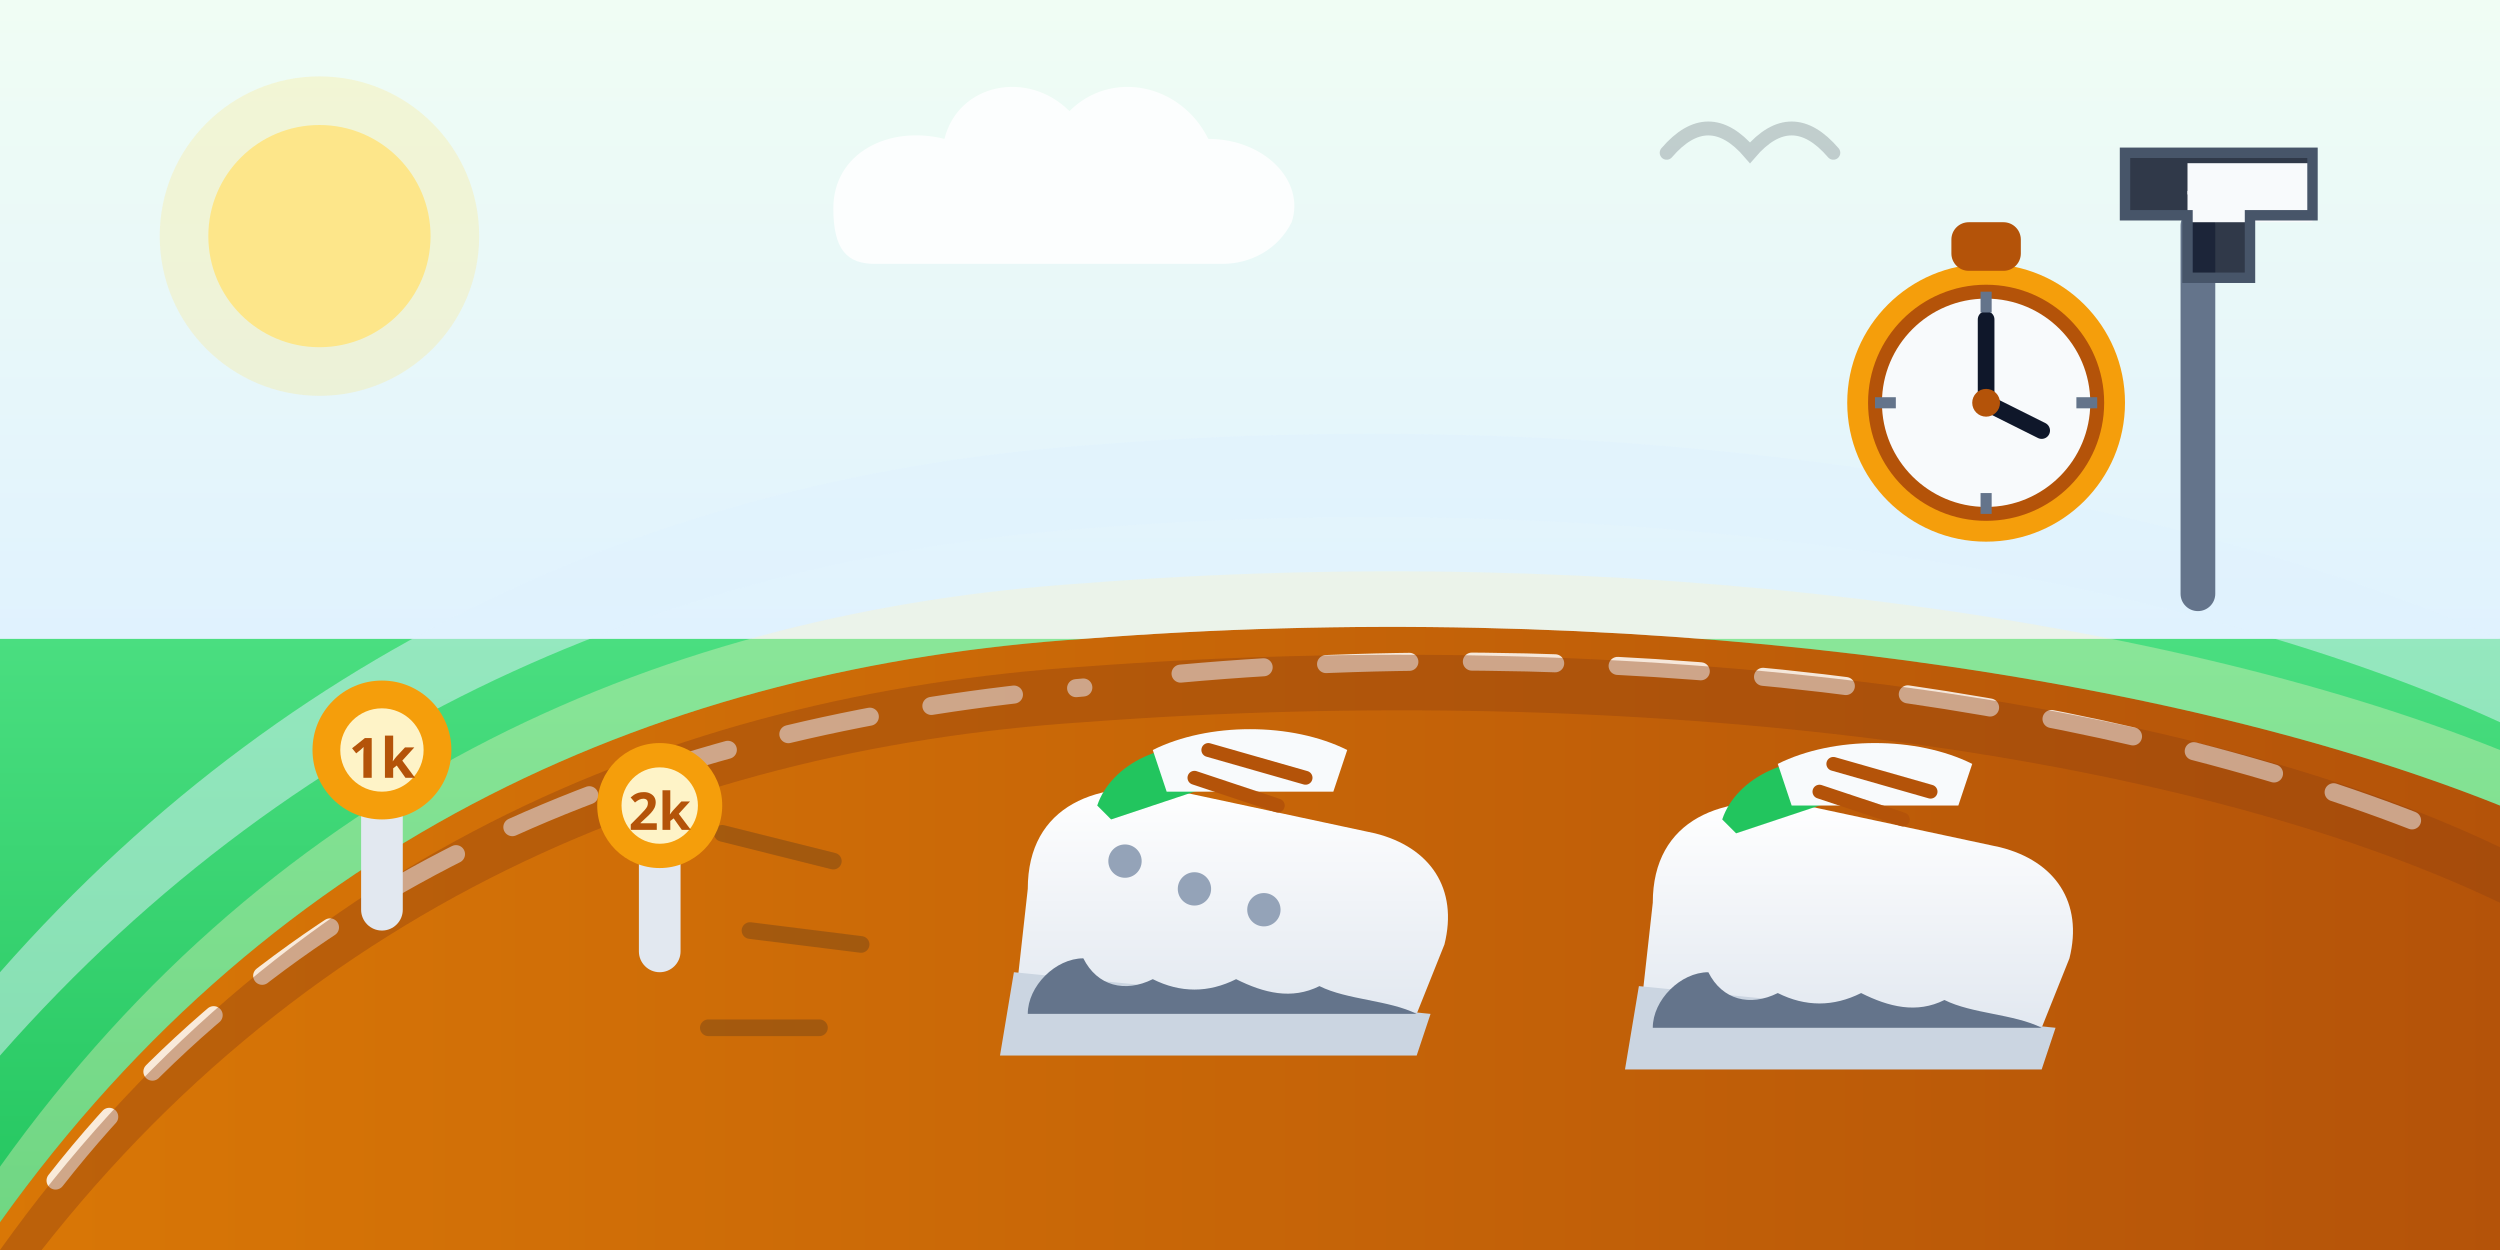
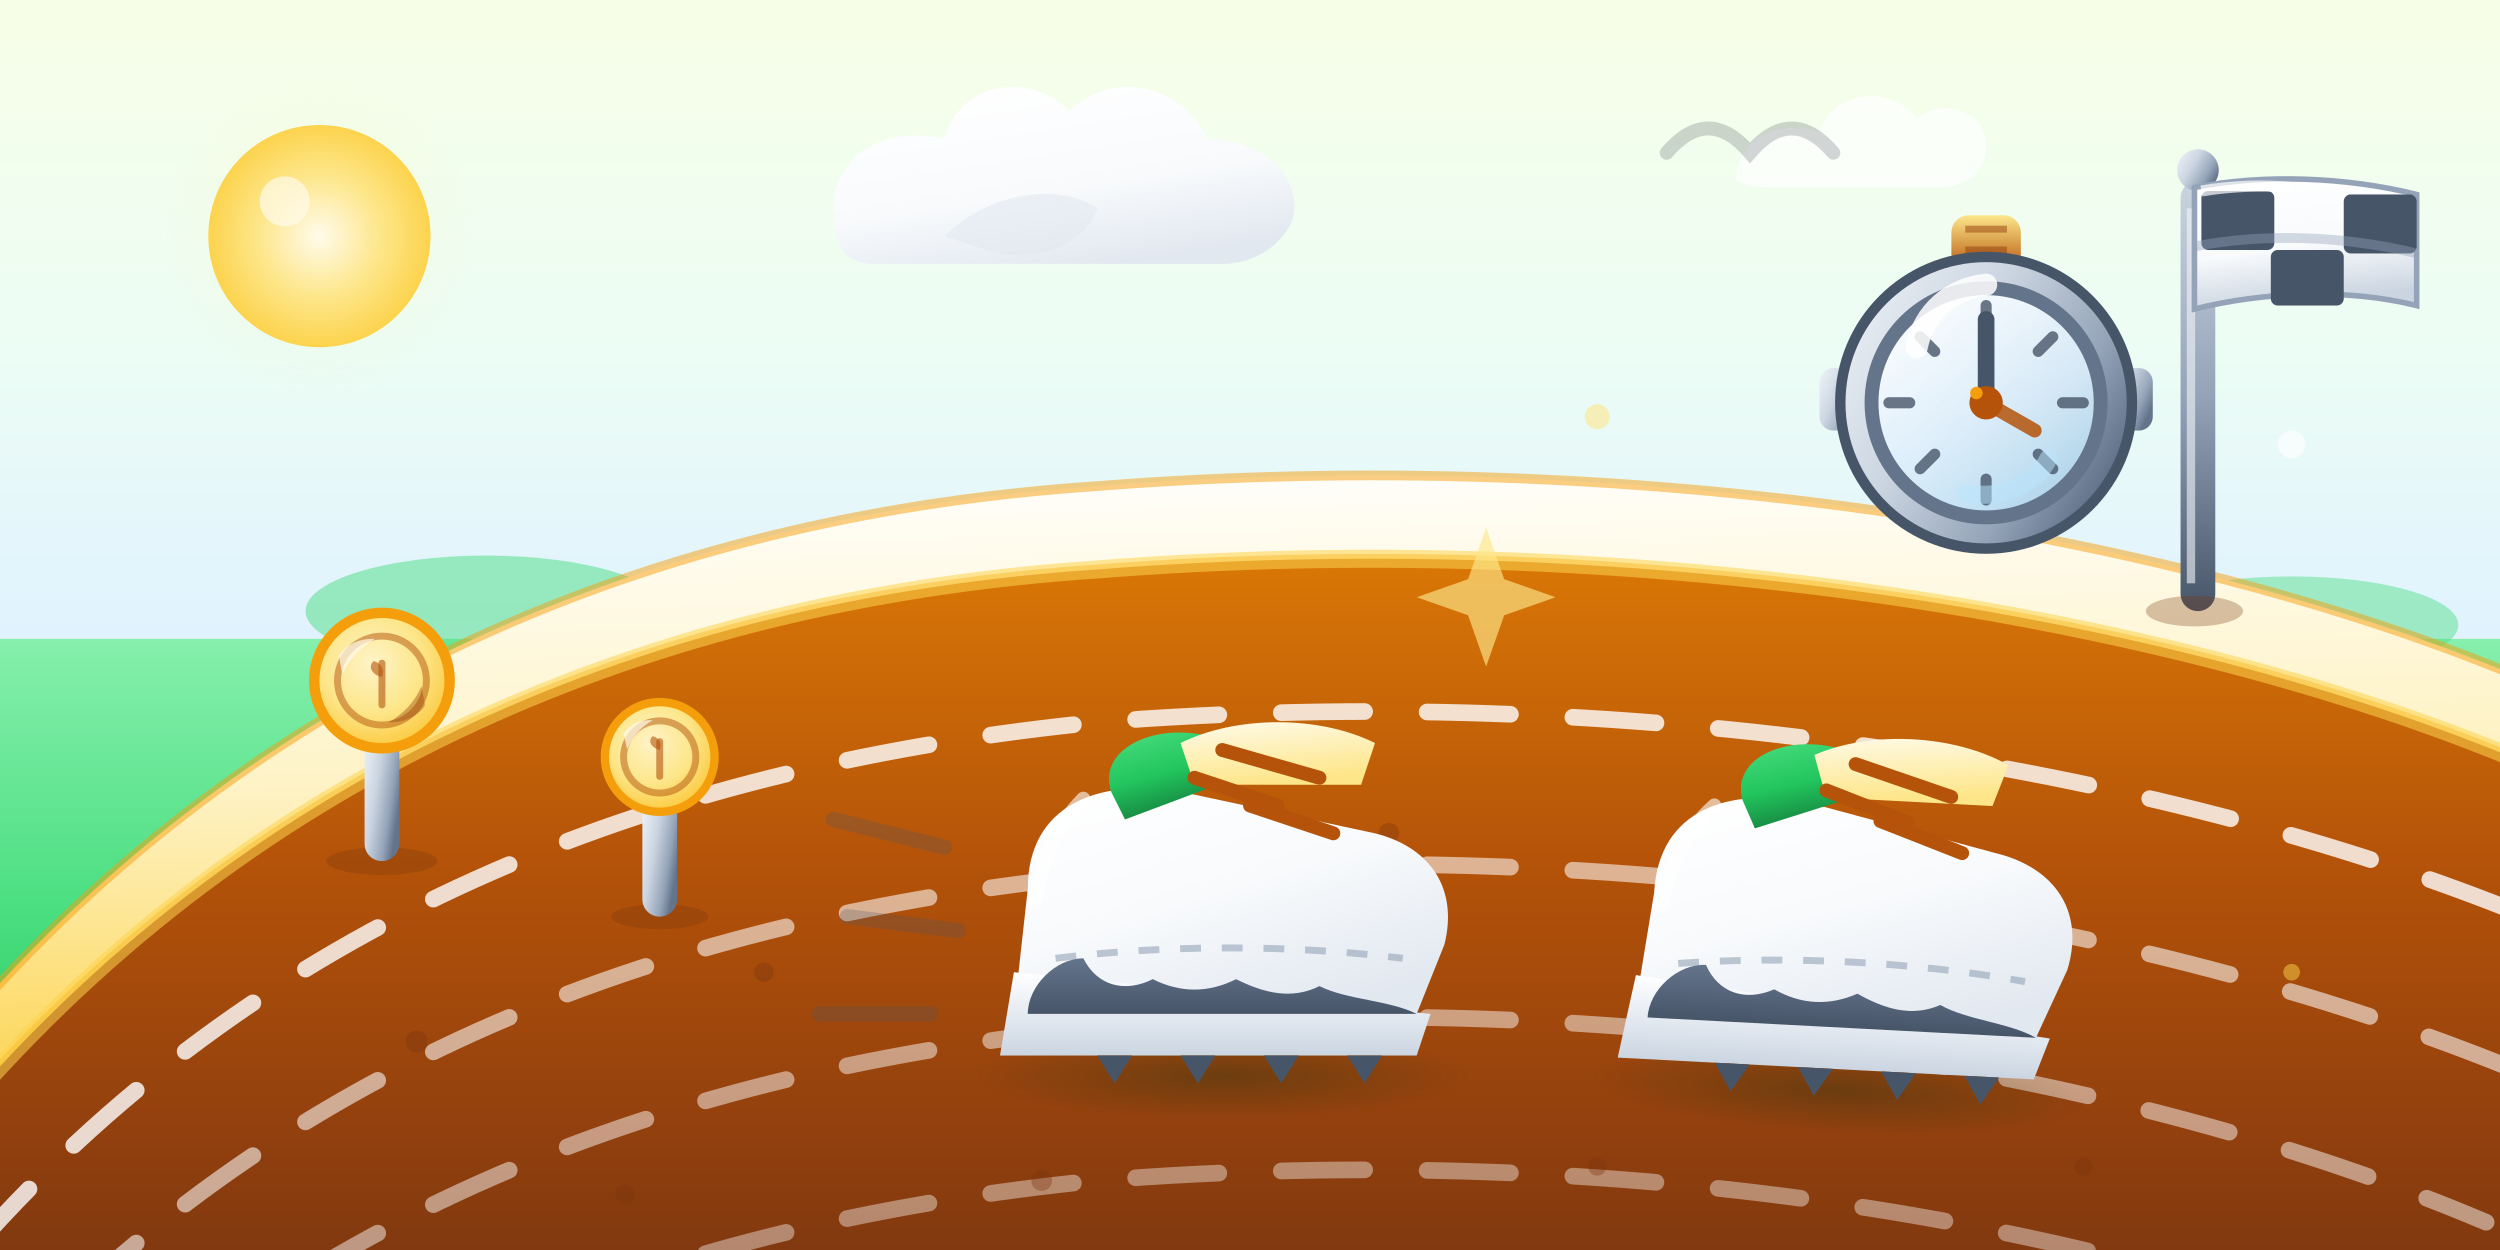
<svg xmlns="http://www.w3.org/2000/svg" viewBox="0 0 360 180" width="360" height="180">
  <defs>
-     <linearGradient id="sky" x1="0" y1="0" x2="0" y2="1">
-       <stop offset="0" stop-color="#F0FDF4" />
+     <linearGradient id="langit" x1="0" y1="0" x2="0" y2="1">
+       <stop offset="0" stop-color="#F7FEE7" />
+       <stop offset=".55" stop-color="#ECFDF5" />
      <stop offset="1" stop-color="#E0F2FE" />
    </linearGradient>
-     <linearGradient id="field" x1="0" y1="0" x2="0" y2="1">
+     <linearGradient id="lapangan" x1="0" y1="0" x2="0" y2="1">
+       <stop offset="0" stop-color="#86EFAC" />
+       <stop offset=".45" stop-color="#4ADE80" />
+       <stop offset=".8" stop-color="#22C55E" />
+       <stop offset="1" stop-color="#16A34A" />
+     </linearGradient>
+     <linearGradient id="tanah" x1="0" y1="0" x2="0" y2="1">
+       <stop offset="0" stop-color="#D97706" />
+       <stop offset=".4" stop-color="#B45309" />
+       <stop offset=".75" stop-color="#92400E" />
+       <stop offset="1" stop-color="#78350F" />
+     </linearGradient>
+     <linearGradient id="trotoar" x1="0" y1="0" x2=".1" y2="1">
+       <stop offset="0" stop-color="#FFFFFF" />
+       <stop offset=".5" stop-color="#FEF3C7" />
+       <stop offset="1" stop-color="#FCD34D" />
+     </linearGradient>
+     <linearGradient id="sepatu" x1=".1" y1="0" x2=".7" y2="1">
+       <stop offset="0" stop-color="#FFFFFF" />
+       <stop offset=".5" stop-color="#F8FAFC" />
+       <stop offset="1" stop-color="#E2E8F0" />
+     </linearGradient>
+     <linearGradient id="ujung" x1="0" y1="0" x2=".4" y2="1">
      <stop offset="0" stop-color="#4ADE80" />
-       <stop offset="1" stop-color="#22C55E" />
-     </linearGradient>
-     <linearGradient id="track" x1="0" y1="0" x2="1" y2="0">
-       <stop offset="0" stop-color="#D97706" />
+       <stop offset=".55" stop-color="#22C55E" />
+       <stop offset="1" stop-color="#15803D" />
+     </linearGradient>
+     <linearGradient id="lidah" x1="0" y1="0" x2=".3" y2="1">
+       <stop offset="0" stop-color="#FFFBEB" />
+       <stop offset="1" stop-color="#FDE68A" />
+     </linearGradient>
+     <linearGradient id="sol" x1="0" y1="0" x2="0" y2="1">
+       <stop offset="0" stop-color="#FFFFFF" />
+       <stop offset=".55" stop-color="#E2E8F0" />
+       <stop offset="1" stop-color="#CBD5E1" />
+     </linearGradient>
+     <linearGradient id="telapak" x1="0" y1="0" x2="0" y2="1">
+       <stop offset="0" stop-color="#64748B" />
+       <stop offset="1" stop-color="#475569" />
+     </linearGradient>
+     <linearGradient id="logam" x1="0" y1="0" x2="1" y2=".6">
+       <stop offset="0" stop-color="#F1F5F9" />
+       <stop offset=".45" stop-color="#CBD5E1" />
+       <stop offset=".8" stop-color="#94A3B8" />
+       <stop offset="1" stop-color="#64748B" />
+     </linearGradient>
+     <linearGradient id="kaca" x1=".2" y1="0" x2=".8" y2="1">
+       <stop offset="0" stop-color="#FFFFFF" stop-opacity=".95" />
+       <stop offset=".55" stop-color="#E0F2FE" stop-opacity=".88" />
+       <stop offset="1" stop-color="#BAE6FD" stop-opacity=".78" />
+     </linearGradient>
+     <linearGradient id="mahkota" x1="0" y1="0" x2="0" y2="1">
+       <stop offset="0" stop-color="#FDE68A" />
      <stop offset="1" stop-color="#B45309" />
    </linearGradient>
-     <linearGradient id="shoe" x1="0" y1="0" x2="0" y2="1">
-       <stop offset="0" stop-color="#FFFFFF" />
+     <linearGradient id="tiang" x1="0" y1="0" x2="0" y2="1">
+       <stop offset="0" stop-color="#CBD5E1" />
+       <stop offset=".5" stop-color="#94A3B8" />
+       <stop offset="1" stop-color="#475569" />
+     </linearGradient>
+     <linearGradient id="kain" x1="0" y1="0" x2=".2" y2="1">
+       <stop offset="0" stop-color="#FFFFFF" />
+       <stop offset=".6" stop-color="#F8FAFC" />
+       <stop offset="1" stop-color="#CBD5E1" />
+     </linearGradient>
+     <linearGradient id="awan" x1=".2" y1="0" x2=".6" y2="1">
+       <stop offset="0" stop-color="#FFFFFF" />
+       <stop offset=".6" stop-color="#F8FAFC" />
      <stop offset="1" stop-color="#E2E8F0" />
    </linearGradient>
+     <radialGradient id="matahari" cx=".5" cy=".5" r=".5">
+       <stop offset="0" stop-color="#FFFBEB" />
+       <stop offset=".55" stop-color="#FDE68A" />
+       <stop offset="1" stop-color="#FCD34D" />
+     </radialGradient>
+     <radialGradient id="halo" cx=".5" cy=".5" r=".5">
+       <stop offset="0" stop-color="#FDE68A" stop-opacity=".5" />
+       <stop offset=".45" stop-color="#FDE68A" stop-opacity=".2" />
+       <stop offset="1" stop-color="#FDE68A" stop-opacity="0" />
+     </radialGradient>
+     <radialGradient id="koin" cx=".42" cy=".36" r=".8">
+       <stop offset="0" stop-color="#FEF3C7" />
+       <stop offset=".5" stop-color="#FDE68A" />
+       <stop offset="1" stop-color="#FBBF24" />
+     </radialGradient>
+     <radialGradient id="bayang" cx=".5" cy=".5" r=".5">
+       <stop offset="0" stop-color="#052E16" stop-opacity=".3" />
+       <stop offset=".62" stop-color="#052E16" stop-opacity=".12" />
+       <stop offset="1" stop-color="#052E16" stop-opacity="0" />
+     </radialGradient>
  </defs>
-   <rect width="360" height="92" fill="url(#sky)" />
-   <rect y="92" width="360" height="88" fill="url(#field)" />
-   <circle cx="46" cy="34" r="16" fill="#FDE68A" />
-   <circle cx="46" cy="34" r="23" fill="#FDE68A" opacity=".3" />
-   <path d="M120 30 C120 22 128 18 136 20 C138 12 148 10 154 16 C160 10 170 12 174 20 C182 20 188 26 186 32 C184 36 180 38 176 38 L126 38 C122 38 120 36 120 30 Z" fill="#FFFFFF" opacity=".85" />
-   <path d="M240 22 q6 -7 12 0 q6 -7 12 0" stroke="#0F172A" stroke-width="2" fill="none" opacity=".2" stroke-linecap="round" />
-   <g>
-     <path d="M0 176 C40 120 96 96 156 92 C232 86 310 96 360 116 L360 180 L0 180 Z" fill="url(#track)" />
-     <path d="M0 152 C44 102 100 80 158 76 C234 70 312 82 360 104 L360 92 C310 70 234 58 158 64 C100 68 44 90 0 140 Z" fill="#E0F2FE" opacity=".5" />
-     <path d="M0 176 C40 120 96 96 156 92 C232 86 310 96 360 116 L360 108 C310 88 232 78 156 84 C96 88 40 112 0 168 Z" fill="#FEF3C7" opacity=".35" />
-     <g stroke="#FFFFFF" stroke-width="2.6" fill="none" opacity=".85" stroke-linecap="round" stroke-dasharray="12 9">
-       <path d="M8 170 C44 124 98 104 156 99" />
-       <path d="M170 97 C236 91 306 101 352 120" />
-     </g>
-     <path d="M0 180 C40 124 96 100 156 96 C236 90 314 100 360 122 L360 130 C314 108 236 98 156 104 C96 108 40 132 0 188 Z" fill="#92400E" opacity=".4" />
-   </g>
-   <g>
-     <path d="M148 128 C148 116 158 112 170 114 L198 120 C206 122 210 128 208 136 L204 146 L146 146 L148 128 Z" fill="url(#shoe)" />
-     <path d="M146 140 L206 146 L204 152 L144 152 Z" fill="#CBD5E1" />
-     <path d="M148 146 C148 142 152 138 156 138 C158 142 162 143 166 141 C170 143 174 143 178 141 C182 143 186 144 190 142 C194 144 200 144 204 146 Z" fill="#64748B" />
-     <path d="M158 116 C160 110 168 106 176 108 L178 112 L160 118 Z" fill="#22C55E" />
-     <path d="M166 108 C174 104 186 104 194 108 L192 114 L168 114 Z" fill="#F8FAFC" />
-     <path d="M172 112 L184 116 M174 108 L188 112" stroke="#B45309" stroke-width="2" stroke-linecap="round" />
-     <circle cx="162" cy="124" r="2.4" fill="#94A3B8" />
-     <circle cx="172" cy="128" r="2.4" fill="#94A3B8" />
-     <circle cx="182" cy="131" r="2.4" fill="#94A3B8" />
-   </g>
-   <g>
-     <path d="M238 130 C238 118 248 114 260 116 L288 122 C296 124 300 130 298 138 L294 148 L236 148 L238 130 Z" fill="url(#shoe)" />
-     <path d="M236 142 L296 148 L294 154 L234 154 Z" fill="#CBD5E1" />
-     <path d="M238 148 C238 144 242 140 246 140 C248 144 252 145 256 143 C260 145 264 145 268 143 C272 145 276 146 280 144 C284 146 290 146 294 148 Z" fill="#64748B" />
-     <path d="M248 118 C250 112 258 108 266 110 L268 114 L250 120 Z" fill="#22C55E" />
-     <path d="M256 110 C264 106 276 106 284 110 L282 116 L258 116 Z" fill="#F8FAFC" />
-     <path d="M262 114 L274 118 M264 110 L278 114" stroke="#B45309" stroke-width="2" stroke-linecap="round" />
-   </g>
-   <g stroke="#0F172A" stroke-width="2.4" stroke-linecap="round" opacity=".22">
-     <path d="M120 124 L104 120" />
-     <path d="M124 136 L108 134" />
-     <path d="M118 148 L102 148" />
-   </g>
-   <g>
-     <rect x="314" y="30" width="5" height="58" rx="2.5" fill="#64748B" />
-     <path d="M306 22 h27 v9 h-9 v9 h-9 v-9 h-9 Z" fill="#0F172A" opacity=".85" />
-     <g>
-       <rect x="315" y="23.5" width="9" height="4.5" fill="#F8FAFC" />
-       <rect x="324" y="23.5" width="9" height="4.5" fill="#F8FAFC" />
-       <rect x="315" y="27.5" width="9" height="4.5" fill="#F8FAFC" />
-       <rect x="324" y="27.5" width="9" height="4.5" fill="#F8FAFC" />
-     </g>
-     <path d="M306 22 h27 v9 h-9 v9 h-9 v-9 h-9 Z" fill="none" stroke="#475569" stroke-width="1.5" />
-   </g>
-   <g>
-     <circle cx="286" cy="58" r="20" fill="#F59E0B" />
-     <circle cx="286" cy="58" r="16" fill="#F8FAFC" />
-     <circle cx="286" cy="58" r="16" fill="none" stroke="#B45309" stroke-width="2" />
-     <path d="M286 58 L286 46" stroke="#0F172A" stroke-width="2.4" stroke-linecap="round" />
-     <path d="M286 58 L294 62" stroke="#0F172A" stroke-width="2.4" stroke-linecap="round" />
-     <circle cx="286" cy="58" r="2" fill="#B45309" />
-     <g stroke="#64748B" stroke-width="1.6">
-       <path d="M286 42 L286 45" />
-       <path d="M286 71 L286 74" />
-       <path d="M270 58 L273 58" />
-       <path d="M299 58 L302 58" />
-     </g>
-     <rect x="281" y="32" width="10" height="7" rx="2.5" fill="#B45309" />
-   </g>
-   <g>
-     <rect x="52" y="112" width="6" height="22" rx="3" fill="#E2E8F0" />
-     <circle cx="55" cy="108" r="10" fill="#F59E0B" />
-     <circle cx="55" cy="108" r="6" fill="#FEF3C7" />
-     <text x="55" y="112" text-anchor="middle" font-family="system-ui,sans-serif" font-size="8" font-weight="700" fill="#B45309">1k</text>
-   </g>
-   <g>
-     <rect x="92" y="120" width="6" height="20" rx="3" fill="#E2E8F0" />
-     <circle cx="95" cy="116" r="9" fill="#F59E0B" />
-     <circle cx="95" cy="116" r="5.5" fill="#FEF3C7" />
-     <text x="95" y="119.5" text-anchor="middle" font-family="system-ui,sans-serif" font-size="7.5" font-weight="700" fill="#B45309">2k</text>
-   </g>
+   <rect width="360" height="92" fill="url(#langit)" />
+   <rect y="92" width="360" height="88" fill="url(#lapangan)" />
+   <circle cx="46" cy="34" r="23" fill="url(#halo)" opacity=".5" />
+   <circle cx="46" cy="34" r="16" fill="url(#matahari)" />
+   <circle cx="41" cy="29" r="3.6" fill="#FFFBEB" opacity=".7" />
+   <path d="M120 30 C120 22 128 18 136 20 C138 12 148 10 154 16 C160 10 170 12 174 20 C182 20 188 26 186 32 C184 36 180 38 176 38 L126 38 C122 38 120 36 120 30 Z" fill="url(#awan)" />
+   <path d="M136 34 C142 28 152 26 158 30 C156 36 148 38 142 36 Z" fill="#E2E8F0" opacity=".55" />
+   <path d="M250 26 C250 20 256 17 262 19 C264 13 272 12 276 17 C280 14 286 16 286 21 C286 25 283 27 279 27 L255 27 C252 27 250 26 250 26 Z" fill="#FFFFFF" opacity=".7" />
+   <path d="M240 22 q6 -7 12 0 q6 -7 12 0" stroke="#0F172A" stroke-width="2" fill="none" opacity=".18" stroke-linecap="round" />
+   <ellipse cx="70" cy="88" rx="26" ry="8" fill="#4ADE80" opacity=".5" />
+   <ellipse cx="200" cy="86" rx="30" ry="8" fill="#4ADE80" opacity=".45" />
+   <ellipse cx="330" cy="90" rx="24" ry="7" fill="#4ADE80" opacity=".45" />
+   <path d="M120 88 C160 84 200 84 240 87" stroke="#FFFFFF" stroke-width="2" fill="none" opacity=".18" stroke-linecap="round" />
+   <path d="M-4 146 C40 96 98 74 158 70 C234 64 312 76 364 98 L364 110 C312 88 234 76 158 82 C98 86 40 108 -4 158 Z" fill="url(#trotoar)" />
+   <path d="M-4 146 C40 96 98 74 158 70 C234 64 312 76 364 98 L364 110 C312 88 234 76 158 82 C98 86 40 108 -4 158" fill="none" stroke="#F59E0B" stroke-width="1.4" opacity=".5" />
+   <path d="M-4 158 C40 108 98 86 158 82 C234 76 312 88 364 110 L364 190 L-4 190 Z" fill="url(#tanah)" />
+   <path d="M-4 158 C40 108 98 86 158 82 C234 76 312 88 364 110" fill="none" stroke="#FCD34D" stroke-width="2.6" opacity=".55" />
+   <g stroke="#FFFFFF" stroke-width="2.4" fill="none" opacity=".8" stroke-linecap="round" stroke-dasharray="12 9">
+     <path d="M-4 180 C40 130 98 110 158 104 C234 98 310 110 364 132" />
+     <path d="M-4 202 C40 152 98 132 158 126 C234 120 308 132 362 154" opacity=".7" />
+     <path d="M-4 224 C40 174 98 154 158 148 C234 142 306 154 358 176" opacity=".6" />
+     <path d="M-4 246 C40 196 98 176 158 170 C234 164 304 176 356 198" opacity=".5" />
+   </g>
+   <g fill="#78350F" opacity=".35">
+     <circle cx="60" cy="150" r="1.6" />
+     <circle cx="110" cy="140" r="1.4" />
+     <circle cx="200" cy="120" r="1.5" />
+     <circle cx="260" cy="150" r="1.5" />
+     <circle cx="300" cy="168" r="1.3" />
+     <circle cx="150" cy="170" r="1.5" />
+     <circle cx="230" cy="168" r="1.3" />
+     <circle cx="90" cy="172" r="1.4" />
+   </g>
+   <circle cx="180" cy="146" r="1.2" fill="#FCD34D" opacity=".5" />
+   <circle cx="330" cy="140" r="1.2" fill="#FCD34D" opacity=".5" />
+   <g>
+     <ellipse cx="55" cy="124" rx="8" ry="2" fill="#78350F" opacity=".3" />
+     <rect x="52.5" y="104" width="5" height="20" rx="2.5" fill="url(#logam)" />
+     <circle cx="55" cy="98" r="10.5" fill="#F59E0B" />
+     <circle cx="55" cy="98" r="9" fill="url(#koin)" />
+     <circle cx="55" cy="98" r="6.4" fill="none" stroke="#B45309" stroke-width="1" opacity=".5" />
+     <path d="M55 101.5 L55 95.5" stroke="#B45309" stroke-width="1" opacity=".6" stroke-linecap="round" />
+     <path d="M55 97.5 C53.6 97.2 52.9 96 53.8 95.2 C55 95.5 55.4 96.6 55 97.5 Z" fill="#B45309" opacity=".6" />
+     <path d="M48.8 94.4 C49.9 92.8 51.8 91.9 54 92 C51.9 93.2 50.2 95 49.3 97.2 Z" fill="#FFFBEB" opacity=".7" />
+     <path d="M61.2 101.6 C60.1 103.2 58.2 104.1 56 104 C58.1 102.8 59.8 101 60.7 98.8 Z" fill="#92400E" opacity=".4" />
+   </g>
+   <g>
+     <ellipse cx="95" cy="132" rx="7" ry="1.8" fill="#78350F" opacity=".3" />
+     <rect x="92.5" y="114" width="5" height="18" rx="2.5" fill="url(#logam)" />
+     <circle cx="95" cy="109" r="8.5" fill="#F59E0B" />
+     <circle cx="95" cy="109" r="7.3" fill="url(#koin)" />
+     <circle cx="95" cy="109" r="5.2" fill="none" stroke="#B45309" stroke-width="1" opacity=".5" />
+     <path d="M95 111.8 L95 106.8" stroke="#B45309" stroke-width="1" opacity=".6" stroke-linecap="round" />
+     <path d="M95 108 C93.8 107.7 93.2 106.7 94 106 C95 106.3 95.4 107.2 95 108 Z" fill="#B45309" opacity=".6" />
+     <path d="M89.8 105.6 C90.7 104.3 92.2 103.6 94 103.7 C92.3 104.7 91 106.1 90.3 107.9 Z" fill="#FFFBEB" opacity=".7" />
+   </g>
+   <g>
+     <ellipse cx="176" cy="155" rx="36" ry="6" fill="url(#bayang)" />
+     <path d="M148 128 C148 116 158 112 170 114 L198 120 C206 122 210 128 208 136 L204 146 L146 146 Z" fill="url(#sepatu)" />
+     <path d="M160 114 C158 108 166 104 174 106 L178 112 L162 118 Z" fill="url(#ujung)" />
+     <path d="M170 107 C178 103 190 103 198 107 L196 113 L172 113 Z" fill="url(#lidah)" />
+     <path d="M172 112 L184 116 M176 108 L190 112 M180 116 L192 120" stroke="#B45309" stroke-width="2" stroke-linecap="round" />
+     <path d="M152 138 C168 136 186 136 202 138" stroke="#94A3B8" stroke-width="1" stroke-dasharray="3 3" opacity=".6" fill="none" />
+     <path d="M149 130 C150 124 152 119 156 115" stroke="#FFFFFF" stroke-width="2" opacity=".6" fill="none" stroke-linecap="round" />
+     <path d="M146 140 L206 146 L204 152 L144 152 Z" fill="url(#sol)" />
+     <path d="M148 146 C148 142 152 138 156 138 C158 142 162 143 166 141 C170 143 174 143 178 141 C182 143 186 144 190 142 C194 144 200 144 204 146 Z" fill="url(#telapak)" />
+     <g fill="#475569">
+       <path d="M158 152 l2.5 4 2.5 -4 Z" />
+       <path d="M170 152 l2.5 4 2.5 -4 Z" />
+       <path d="M182 152 l2.5 4 2.5 -4 Z" />
+       <path d="M194 152 l2.5 4 2.5 -4 Z" />
+     </g>
+   </g>
+   <g transform="rotate(3 266 133)">
+     <ellipse cx="266" cy="157" rx="36" ry="6" fill="url(#bayang)" />
+     <path d="M238 130 C238 118 248 114 260 116 L288 122 C296 124 300 130 298 138 L294 148 L236 148 Z" fill="url(#sepatu)" />
+     <path d="M250 116 C248 110 256 106 264 108 L268 114 L252 120 Z" fill="url(#ujung)" />
+     <path d="M260 109 C268 105 280 105 288 109 L286 115 L262 115 Z" fill="url(#lidah)" />
+     <path d="M262 114 L274 118 M266 110 L280 114 M270 118 L282 122" stroke="#B45309" stroke-width="2" stroke-linecap="round" />
+     <path d="M242 140 C258 138 276 138 292 140" stroke="#94A3B8" stroke-width="1" stroke-dasharray="3 3" opacity=".6" fill="none" />
+     <path d="M239 132 C240 126 242 121 246 117" stroke="#FFFFFF" stroke-width="2" opacity=".6" fill="none" stroke-linecap="round" />
+     <path d="M236 142 L296 148 L294 154 L234 154 Z" fill="url(#sol)" />
+     <path d="M238 148 C238 144 242 140 246 140 C248 144 252 145 256 143 C260 145 264 145 268 143 C272 145 276 146 280 144 C284 146 290 146 294 148 Z" fill="url(#telapak)" />
+     <g fill="#475569">
+       <path d="M248 154 l2.5 4 2.5 -4 Z" />
+       <path d="M260 154 l2.5 4 2.5 -4 Z" />
+       <path d="M272 154 l2.5 4 2.5 -4 Z" />
+       <path d="M284 154 l2.5 4 2.5 -4 Z" />
+     </g>
+   </g>
+   <g stroke="#475569" stroke-width="2.2" stroke-linecap="round" opacity=".25">
+     <path d="M136 122 L120 118" />
+     <path d="M138 134 L122 132" />
+     <path d="M134 146 L118 146" />
+   </g>
+   <g>
+     <rect x="281" y="31" width="10" height="8" rx="2.5" fill="url(#mahkota)" />
+     <path d="M283 33 H289 M283 36 H289" stroke="#92400E" stroke-width="1" opacity=".5" />
+     <rect x="262" y="53" width="7" height="9" rx="2" fill="url(#logam)" />
+     <rect x="303" y="53" width="7" height="9" rx="2" fill="url(#logam)" />
+     <circle cx="286" cy="58" r="21" fill="url(#logam)" stroke="#475569" stroke-width="1.5" />
+     <circle cx="286" cy="58" r="16.5" fill="url(#kaca)" stroke="#64748B" stroke-width="2" />
+     <g stroke="#475569" stroke-width="1.6" stroke-linecap="round" opacity=".8">
+       <path d="M286 44 L286 47" />
+       <path d="M286 69 L286 72" />
+       <path d="M272 58 L275 58" />
+       <path d="M297 58 L300 58" />
+       <path d="M276.5 48.5 L278.6 50.6" />
+       <path d="M293.5 65.4 L295.6 67.5" />
+       <path d="M276.5 67.5 L278.6 65.4" />
+       <path d="M293.5 50.6 L295.6 48.5" />
+     </g>
+     <path d="M286 58 L286 46" stroke="#475569" stroke-width="2.4" stroke-linecap="round" />
+     <path d="M286 58 L293 62" stroke="#B45309" stroke-width="2" stroke-linecap="round" opacity=".85" />
+     <circle cx="286" cy="58" r="2.4" fill="#B45309" />
+     <circle cx="284.6" cy="56.6" r=".9" fill="#F59E0B" />
+     <path d="M276 50 C277 45 281 41.5 286 41" stroke="#FFFFFF" stroke-width="3.2" fill="none" opacity=".85" stroke-linecap="round" />
+     <path d="M295 66 C293 70 288 72 283 71" stroke="#BAE6FD" stroke-width="2.6" fill="none" opacity=".5" stroke-linecap="round" />
+   </g>
+   <g>
+     <rect x="314" y="26" width="5" height="62" rx="2.5" fill="url(#tiang)" />
+     <path d="M315.5 30 L315.5 84" stroke="#F1F5F9" stroke-width="1.2" opacity=".6" />
+     <circle cx="316.5" cy="24.5" r="3" fill="url(#logam)" />
+     <ellipse cx="316" cy="88" rx="7" ry="2.2" fill="#78350F" opacity=".3" />
+     <path d="M316 27 C326 25 338 25.5 348 28 L348 44 C338 41.5 326 42 316 44.5 Z" fill="url(#kain)" stroke="#94A3B8" stroke-width=".8" />
+     <g fill="#475569">
+       <rect x="317" y="27.5" width="10.5" height="8.5" rx="1" />
+       <rect x="337.5" y="28" width="10.5" height="8.5" rx="1" />
+       <rect x="327" y="36" width="10.5" height="8" rx="1" />
+     </g>
+     <path d="M316 35.5 C326 33.5 338 34 348 36.5" stroke="#94A3B8" stroke-width="1.4" fill="none" opacity=".4" />
+     <path d="M317 27.5 C321 26.8 326 26.6 330 27" stroke="#FFFFFF" stroke-width="1.6" fill="none" opacity=".7" />
+   </g>
+   <path d="M214 76 l2.6 7.4 7.4 2.6 -7.4 2.6 -2.6 7.4 -2.6 -7.4 -7.4 -2.6 7.4 -2.6 Z" fill="#FDE68A" opacity=".65" />
+   <circle cx="330" cy="64" r="2" fill="#FFFFFF" opacity=".6" />
+   <circle cx="230" cy="60" r="1.8" fill="#FDE68A" opacity=".6" />
</svg>
